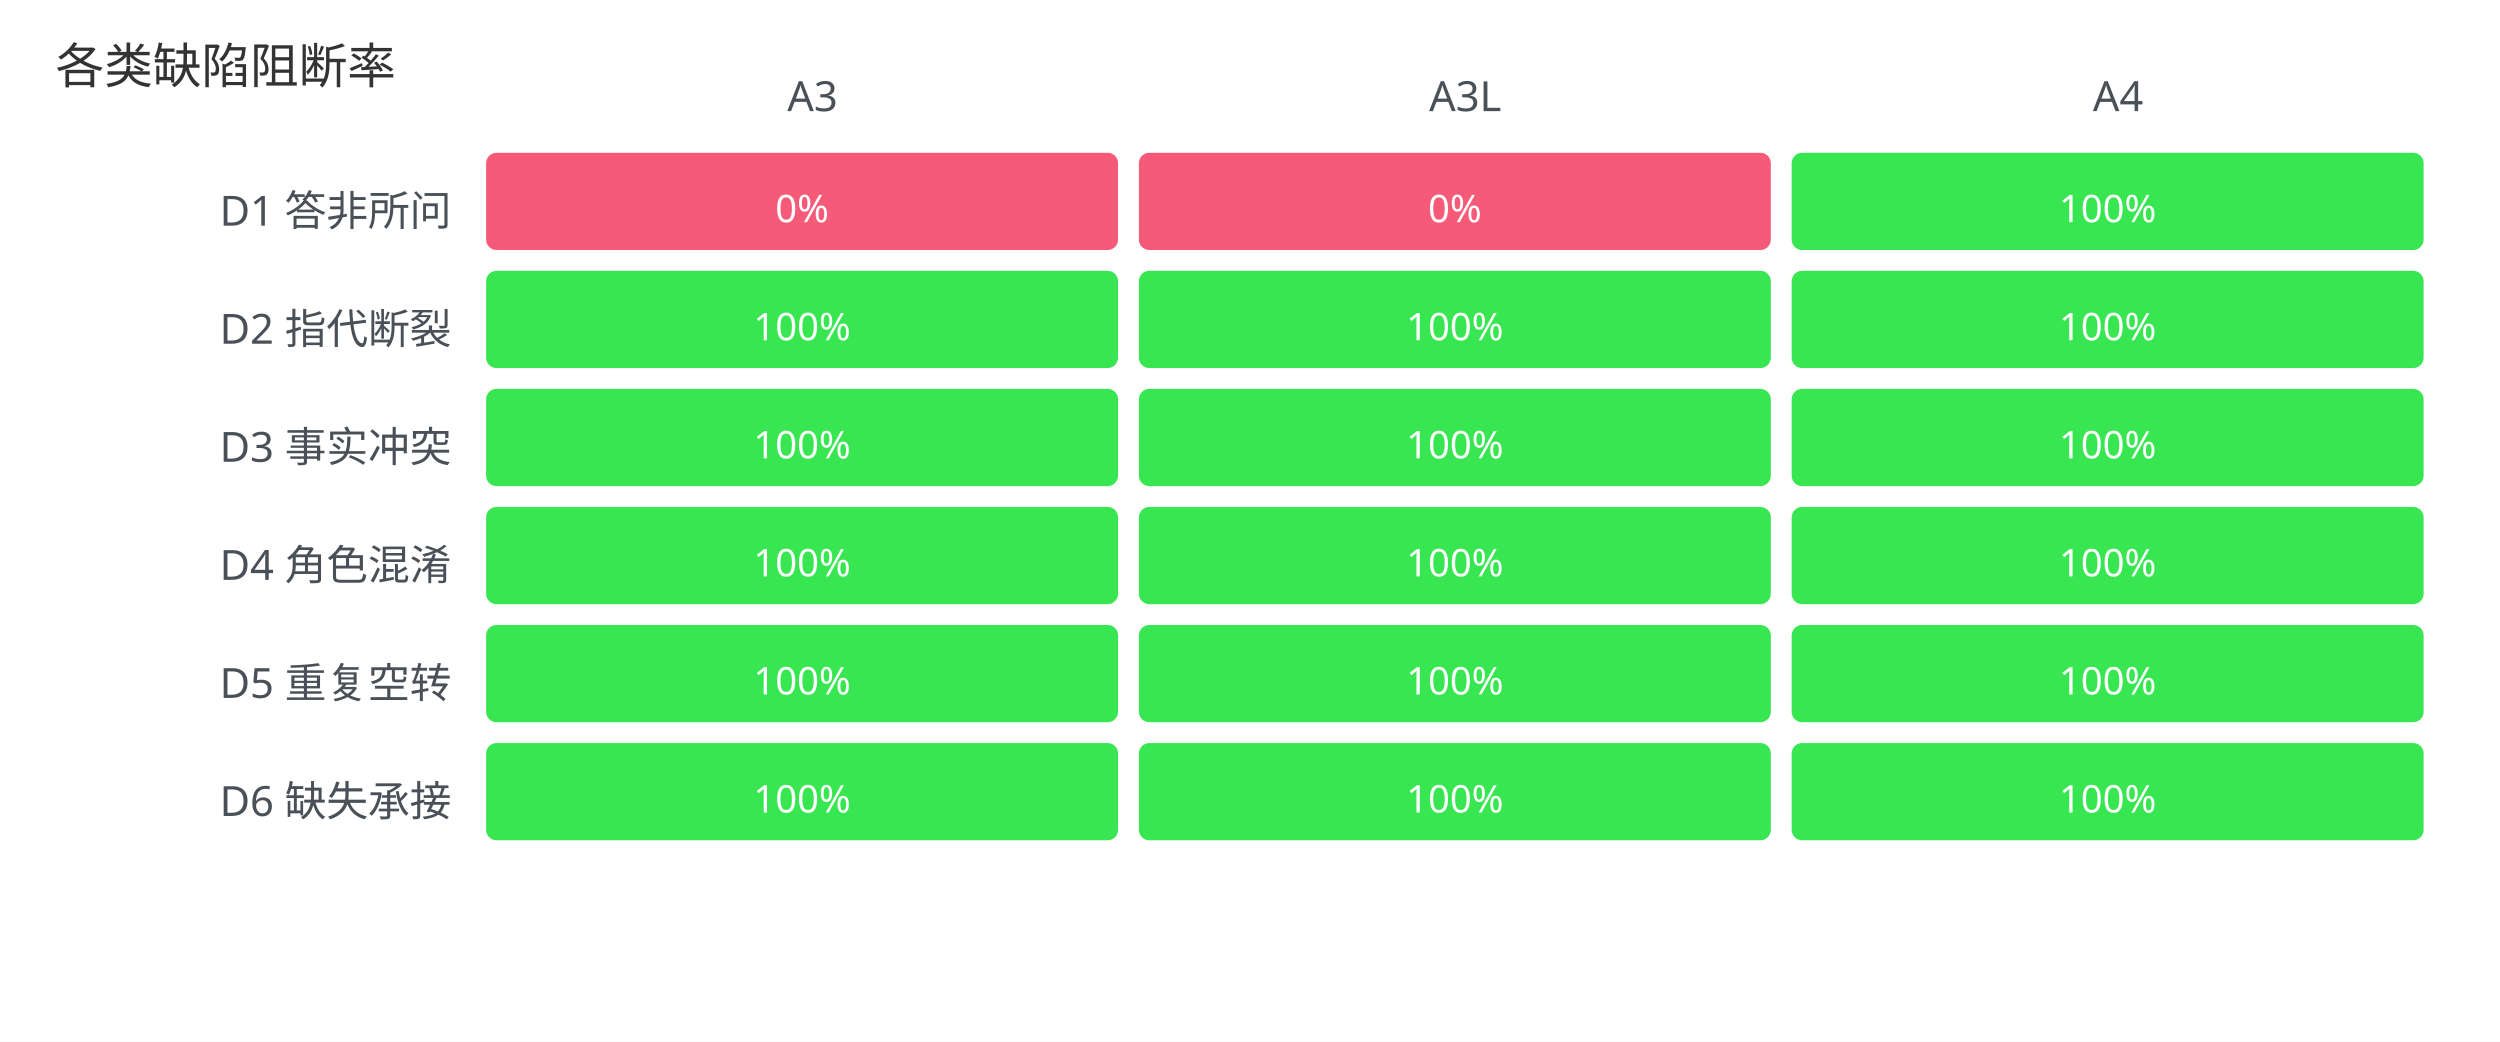
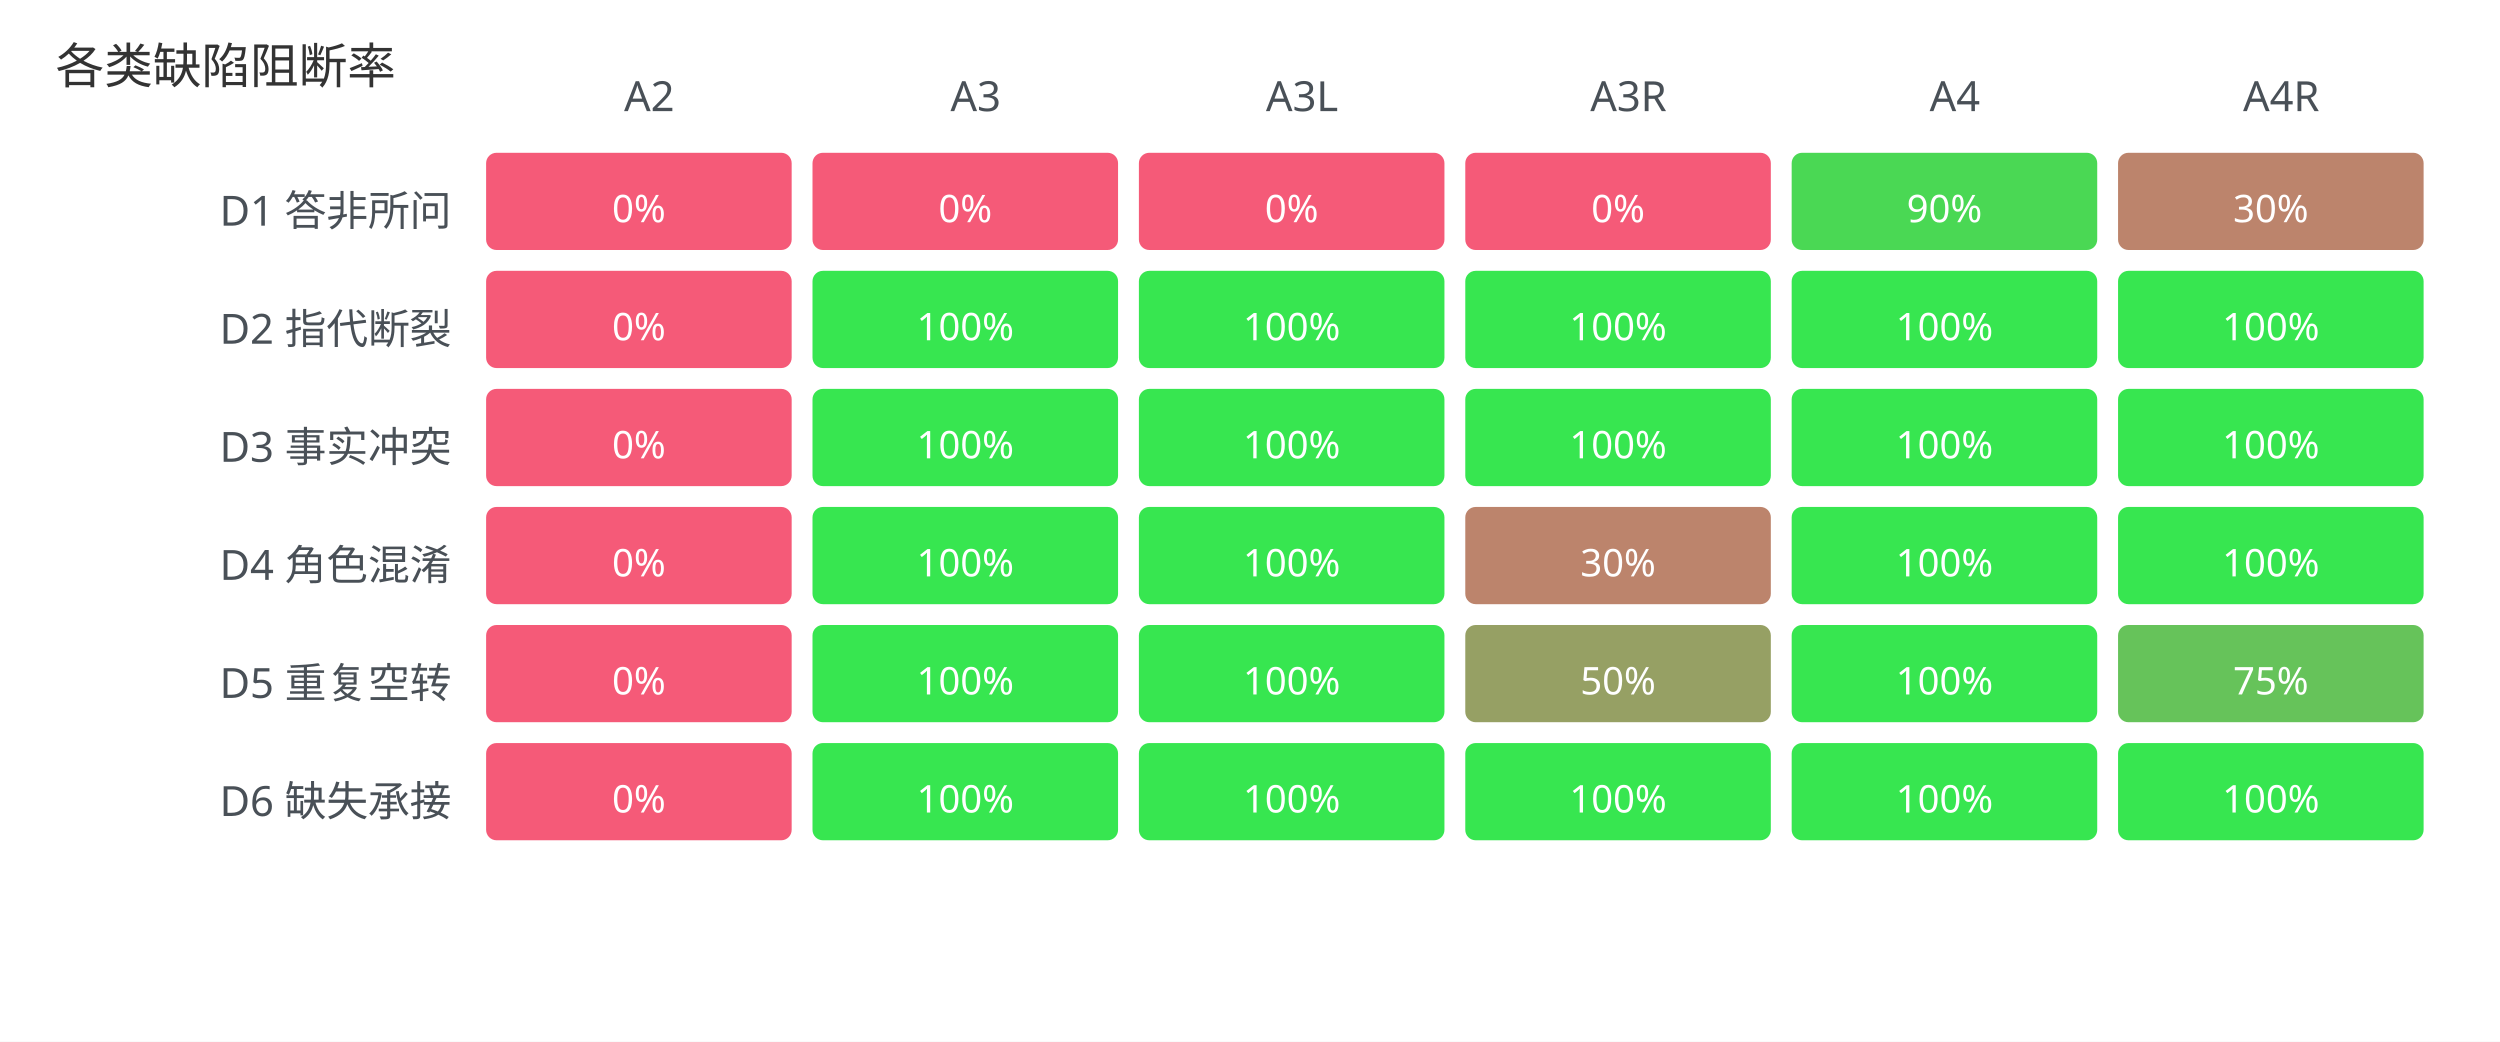
<svg xmlns="http://www.w3.org/2000/svg" width="720" height="300" viewBox="0 0 720 300" font-family="Segoe UI, Noto Sans SC, sans-serif">
  <rect width="720" height="300" fill="#ffffff" />
  <text x="16" y="24" font-size="14" fill="#333">各类缺陷阻断率</text>
-   <text x="234.0" y="32" font-size="12" fill="#495057" text-anchor="middle">A3</text>
-   <text x="422.0" y="32" font-size="12" fill="#495057" text-anchor="middle">A3L</text>
-   <text x="610.0" y="32" font-size="12" fill="#495057" text-anchor="middle">A4</text>
+   <text x="187.0" y="32" font-size="12" fill="#495057" text-anchor="middle">A2</text>
+   <text x="281.0" y="32" font-size="12" fill="#495057" text-anchor="middle">A3</text>
+   <text x="375.0" y="32" font-size="12" fill="#495057" text-anchor="middle">A3L</text>
+   <text x="469.0" y="32" font-size="12" fill="#495057" text-anchor="middle">A3R</text>
+   <text x="563.0" y="32" font-size="12" fill="#495057" text-anchor="middle">A4</text>
+   <text x="657.0" y="32" font-size="12" fill="#495057" text-anchor="middle">A4R</text>
  <text x="130" y="65.0" font-size="12" fill="#495057" text-anchor="end">D1 答非所问</text>
-   <rect x="140.0" y="44.0" width="182.0" height="28" fill="rgb(245,90,120)" rx="3" />
-   <text x="231.0" y="64.0" font-size="11" fill="#ffffff" text-anchor="middle">0%</text>
-   <rect x="328.0" y="44.0" width="182.0" height="28" fill="rgb(245,90,120)" rx="3" />
-   <text x="419.0" y="64.0" font-size="11" fill="#ffffff" text-anchor="middle">0%</text>
-   <rect x="516.0" y="44.0" width="182.0" height="28" fill="rgb(55,230,80)" rx="3" />
-   <text x="607.0" y="64.0" font-size="11" fill="#ffffff" text-anchor="middle">100%</text>
+   <rect x="140.0" y="44.0" width="88.0" height="28" fill="rgb(245,90,120)" rx="3" />
+   <text x="184.0" y="64.0" font-size="11" fill="#ffffff" text-anchor="middle">0%</text>
+   <rect x="234.0" y="44.0" width="88.0" height="28" fill="rgb(245,90,120)" rx="3" />
+   <text x="278.0" y="64.0" font-size="11" fill="#ffffff" text-anchor="middle">0%</text>
+   <rect x="328.0" y="44.0" width="88.0" height="28" fill="rgb(245,90,120)" rx="3" />
+   <text x="372.0" y="64.0" font-size="11" fill="#ffffff" text-anchor="middle">0%</text>
+   <rect x="422.0" y="44.0" width="88.0" height="28" fill="rgb(245,90,120)" rx="3" />
+   <text x="466.0" y="64.0" font-size="11" fill="#ffffff" text-anchor="middle">0%</text>
+   <rect x="516.0" y="44.0" width="88.0" height="28" fill="rgb(74,216,84)" rx="3" />
+   <text x="560.0" y="64.0" font-size="11" fill="#ffffff" text-anchor="middle">90%</text>
+   <rect x="610.0" y="44.0" width="88.0" height="28" fill="rgb(188,132,108)" rx="3" />
+   <text x="654.0" y="64.0" font-size="11" fill="#ffffff" text-anchor="middle">30%</text>
  <text x="130" y="99.0" font-size="12" fill="#495057" text-anchor="end">D2 指代断裂</text>
-   <rect x="140.0" y="78.0" width="182.0" height="28" fill="rgb(55,230,80)" rx="3" />
-   <text x="231.0" y="98.0" font-size="11" fill="#ffffff" text-anchor="middle">100%</text>
-   <rect x="328.0" y="78.0" width="182.0" height="28" fill="rgb(55,230,80)" rx="3" />
-   <text x="419.0" y="98.0" font-size="11" fill="#ffffff" text-anchor="middle">100%</text>
-   <rect x="516.0" y="78.0" width="182.0" height="28" fill="rgb(55,230,80)" rx="3" />
-   <text x="607.0" y="98.0" font-size="11" fill="#ffffff" text-anchor="middle">100%</text>
+   <rect x="140.0" y="78.0" width="88.0" height="28" fill="rgb(245,90,120)" rx="3" />
+   <text x="184.0" y="98.0" font-size="11" fill="#ffffff" text-anchor="middle">0%</text>
+   <rect x="234.0" y="78.0" width="88.0" height="28" fill="rgb(55,230,80)" rx="3" />
+   <text x="278.0" y="98.0" font-size="11" fill="#ffffff" text-anchor="middle">100%</text>
+   <rect x="328.0" y="78.0" width="88.0" height="28" fill="rgb(55,230,80)" rx="3" />
+   <text x="372.0" y="98.0" font-size="11" fill="#ffffff" text-anchor="middle">100%</text>
+   <rect x="422.0" y="78.0" width="88.0" height="28" fill="rgb(55,230,80)" rx="3" />
+   <text x="466.0" y="98.0" font-size="11" fill="#ffffff" text-anchor="middle">100%</text>
+   <rect x="516.0" y="78.0" width="88.0" height="28" fill="rgb(55,230,80)" rx="3" />
+   <text x="560.0" y="98.0" font-size="11" fill="#ffffff" text-anchor="middle">100%</text>
+   <rect x="610.0" y="78.0" width="88.0" height="28" fill="rgb(55,230,80)" rx="3" />
+   <text x="654.0" y="98.0" font-size="11" fill="#ffffff" text-anchor="middle">100%</text>
  <text x="130" y="133.0" font-size="12" fill="#495057" text-anchor="end">D3 事实冲突</text>
-   <rect x="140.0" y="112.0" width="182.0" height="28" fill="rgb(55,230,80)" rx="3" />
-   <text x="231.0" y="132.0" font-size="11" fill="#ffffff" text-anchor="middle">100%</text>
-   <rect x="328.0" y="112.0" width="182.0" height="28" fill="rgb(55,230,80)" rx="3" />
-   <text x="419.0" y="132.0" font-size="11" fill="#ffffff" text-anchor="middle">100%</text>
-   <rect x="516.0" y="112.0" width="182.0" height="28" fill="rgb(55,230,80)" rx="3" />
-   <text x="607.0" y="132.0" font-size="11" fill="#ffffff" text-anchor="middle">100%</text>
+   <rect x="140.0" y="112.0" width="88.0" height="28" fill="rgb(245,90,120)" rx="3" />
+   <text x="184.0" y="132.0" font-size="11" fill="#ffffff" text-anchor="middle">0%</text>
+   <rect x="234.0" y="112.0" width="88.0" height="28" fill="rgb(55,230,80)" rx="3" />
+   <text x="278.0" y="132.0" font-size="11" fill="#ffffff" text-anchor="middle">100%</text>
+   <rect x="328.0" y="112.0" width="88.0" height="28" fill="rgb(55,230,80)" rx="3" />
+   <text x="372.0" y="132.0" font-size="11" fill="#ffffff" text-anchor="middle">100%</text>
+   <rect x="422.0" y="112.0" width="88.0" height="28" fill="rgb(55,230,80)" rx="3" />
+   <text x="466.0" y="132.0" font-size="11" fill="#ffffff" text-anchor="middle">100%</text>
+   <rect x="516.0" y="112.0" width="88.0" height="28" fill="rgb(55,230,80)" rx="3" />
+   <text x="560.0" y="132.0" font-size="11" fill="#ffffff" text-anchor="middle">100%</text>
+   <rect x="610.0" y="112.0" width="88.0" height="28" fill="rgb(55,230,80)" rx="3" />
+   <text x="654.0" y="132.0" font-size="11" fill="#ffffff" text-anchor="middle">100%</text>
  <text x="130" y="167.0" font-size="12" fill="#495057" text-anchor="end">D4 角色混淆</text>
-   <rect x="140.0" y="146.0" width="182.0" height="28" fill="rgb(55,230,80)" rx="3" />
-   <text x="231.0" y="166.0" font-size="11" fill="#ffffff" text-anchor="middle">100%</text>
-   <rect x="328.0" y="146.0" width="182.0" height="28" fill="rgb(55,230,80)" rx="3" />
-   <text x="419.0" y="166.0" font-size="11" fill="#ffffff" text-anchor="middle">100%</text>
-   <rect x="516.0" y="146.0" width="182.0" height="28" fill="rgb(55,230,80)" rx="3" />
-   <text x="607.0" y="166.0" font-size="11" fill="#ffffff" text-anchor="middle">100%</text>
+   <rect x="140.0" y="146.0" width="88.0" height="28" fill="rgb(245,90,120)" rx="3" />
+   <text x="184.0" y="166.0" font-size="11" fill="#ffffff" text-anchor="middle">0%</text>
+   <rect x="234.0" y="146.0" width="88.0" height="28" fill="rgb(55,230,80)" rx="3" />
+   <text x="278.0" y="166.0" font-size="11" fill="#ffffff" text-anchor="middle">100%</text>
+   <rect x="328.0" y="146.0" width="88.0" height="28" fill="rgb(55,230,80)" rx="3" />
+   <text x="372.0" y="166.0" font-size="11" fill="#ffffff" text-anchor="middle">100%</text>
+   <rect x="422.0" y="146.0" width="88.0" height="28" fill="rgb(188,132,108)" rx="3" />
+   <text x="466.0" y="166.0" font-size="11" fill="#ffffff" text-anchor="middle">30%</text>
+   <rect x="516.0" y="146.0" width="88.0" height="28" fill="rgb(55,230,80)" rx="3" />
+   <text x="560.0" y="166.0" font-size="11" fill="#ffffff" text-anchor="middle">100%</text>
+   <rect x="610.0" y="146.0" width="88.0" height="28" fill="rgb(55,230,80)" rx="3" />
+   <text x="654.0" y="166.0" font-size="11" fill="#ffffff" text-anchor="middle">100%</text>
  <text x="130" y="201.0" font-size="12" fill="#495057" text-anchor="end">D5 重复空转</text>
-   <rect x="140.0" y="180.0" width="182.0" height="28" fill="rgb(55,230,80)" rx="3" />
-   <text x="231.0" y="200.0" font-size="11" fill="#ffffff" text-anchor="middle">100%</text>
-   <rect x="328.0" y="180.0" width="182.0" height="28" fill="rgb(55,230,80)" rx="3" />
-   <text x="419.0" y="200.0" font-size="11" fill="#ffffff" text-anchor="middle">100%</text>
-   <rect x="516.0" y="180.0" width="182.0" height="28" fill="rgb(55,230,80)" rx="3" />
-   <text x="607.0" y="200.0" font-size="11" fill="#ffffff" text-anchor="middle">100%</text>
+   <rect x="140.0" y="180.0" width="88.0" height="28" fill="rgb(245,90,120)" rx="3" />
+   <text x="184.0" y="200.0" font-size="11" fill="#ffffff" text-anchor="middle">0%</text>
+   <rect x="234.0" y="180.0" width="88.0" height="28" fill="rgb(55,230,80)" rx="3" />
+   <text x="278.0" y="200.0" font-size="11" fill="#ffffff" text-anchor="middle">100%</text>
+   <rect x="328.0" y="180.0" width="88.0" height="28" fill="rgb(55,230,80)" rx="3" />
+   <text x="372.0" y="200.0" font-size="11" fill="#ffffff" text-anchor="middle">100%</text>
+   <rect x="422.0" y="180.0" width="88.0" height="28" fill="rgb(150,160,100)" rx="3" />
+   <text x="466.0" y="200.0" font-size="11" fill="#ffffff" text-anchor="middle">50%</text>
+   <rect x="516.0" y="180.0" width="88.0" height="28" fill="rgb(55,230,80)" rx="3" />
+   <text x="560.0" y="200.0" font-size="11" fill="#ffffff" text-anchor="middle">100%</text>
+   <rect x="610.0" y="180.0" width="88.0" height="28" fill="rgb(102,195,90)" rx="3" />
+   <text x="654.0" y="200.0" font-size="11" fill="#ffffff" text-anchor="middle">75%</text>
  <text x="130" y="235.0" font-size="12" fill="#495057" text-anchor="end">D6 缺失承接</text>
-   <rect x="140.0" y="214.0" width="182.0" height="28" fill="rgb(55,230,80)" rx="3" />
-   <text x="231.0" y="234.0" font-size="11" fill="#ffffff" text-anchor="middle">100%</text>
-   <rect x="328.0" y="214.0" width="182.0" height="28" fill="rgb(55,230,80)" rx="3" />
-   <text x="419.0" y="234.0" font-size="11" fill="#ffffff" text-anchor="middle">100%</text>
-   <rect x="516.0" y="214.0" width="182.0" height="28" fill="rgb(55,230,80)" rx="3" />
-   <text x="607.0" y="234.0" font-size="11" fill="#ffffff" text-anchor="middle">100%</text>
+   <rect x="140.0" y="214.0" width="88.0" height="28" fill="rgb(245,90,120)" rx="3" />
+   <text x="184.0" y="234.0" font-size="11" fill="#ffffff" text-anchor="middle">0%</text>
+   <rect x="234.0" y="214.0" width="88.0" height="28" fill="rgb(55,230,80)" rx="3" />
+   <text x="278.0" y="234.0" font-size="11" fill="#ffffff" text-anchor="middle">100%</text>
+   <rect x="328.0" y="214.0" width="88.0" height="28" fill="rgb(55,230,80)" rx="3" />
+   <text x="372.0" y="234.0" font-size="11" fill="#ffffff" text-anchor="middle">100%</text>
+   <rect x="422.0" y="214.0" width="88.0" height="28" fill="rgb(55,230,80)" rx="3" />
+   <text x="466.0" y="234.0" font-size="11" fill="#ffffff" text-anchor="middle">100%</text>
+   <rect x="516.0" y="214.0" width="88.0" height="28" fill="rgb(55,230,80)" rx="3" />
+   <text x="560.0" y="234.0" font-size="11" fill="#ffffff" text-anchor="middle">100%</text>
+   <rect x="610.0" y="214.0" width="88.0" height="28" fill="rgb(55,230,80)" rx="3" />
+   <text x="654.0" y="234.0" font-size="11" fill="#ffffff" text-anchor="middle">100%</text>
</svg>
